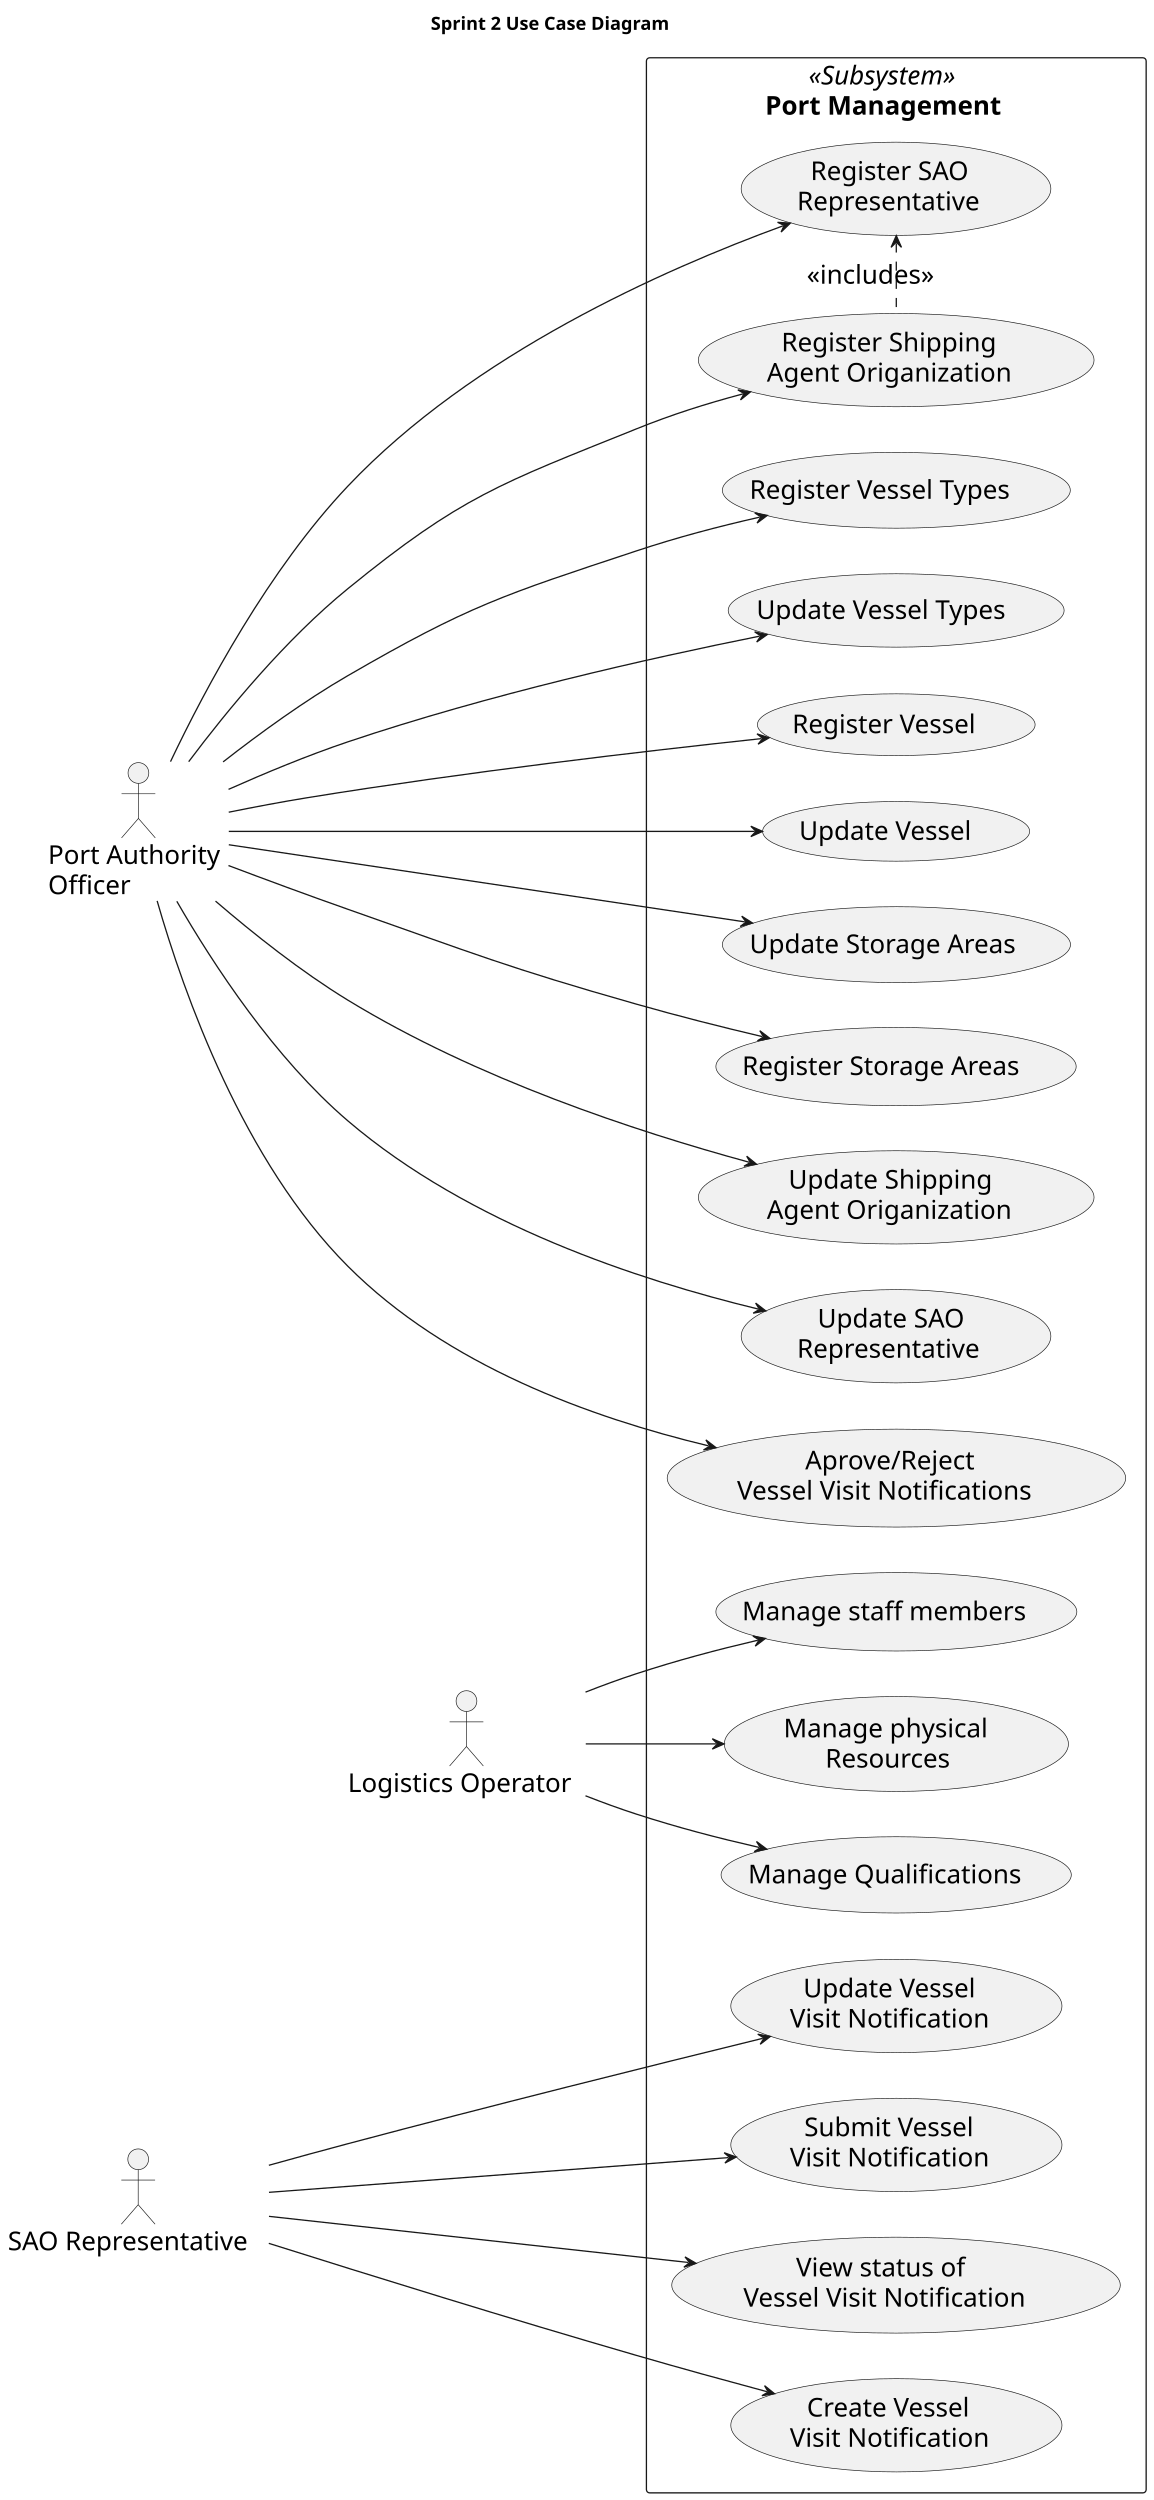
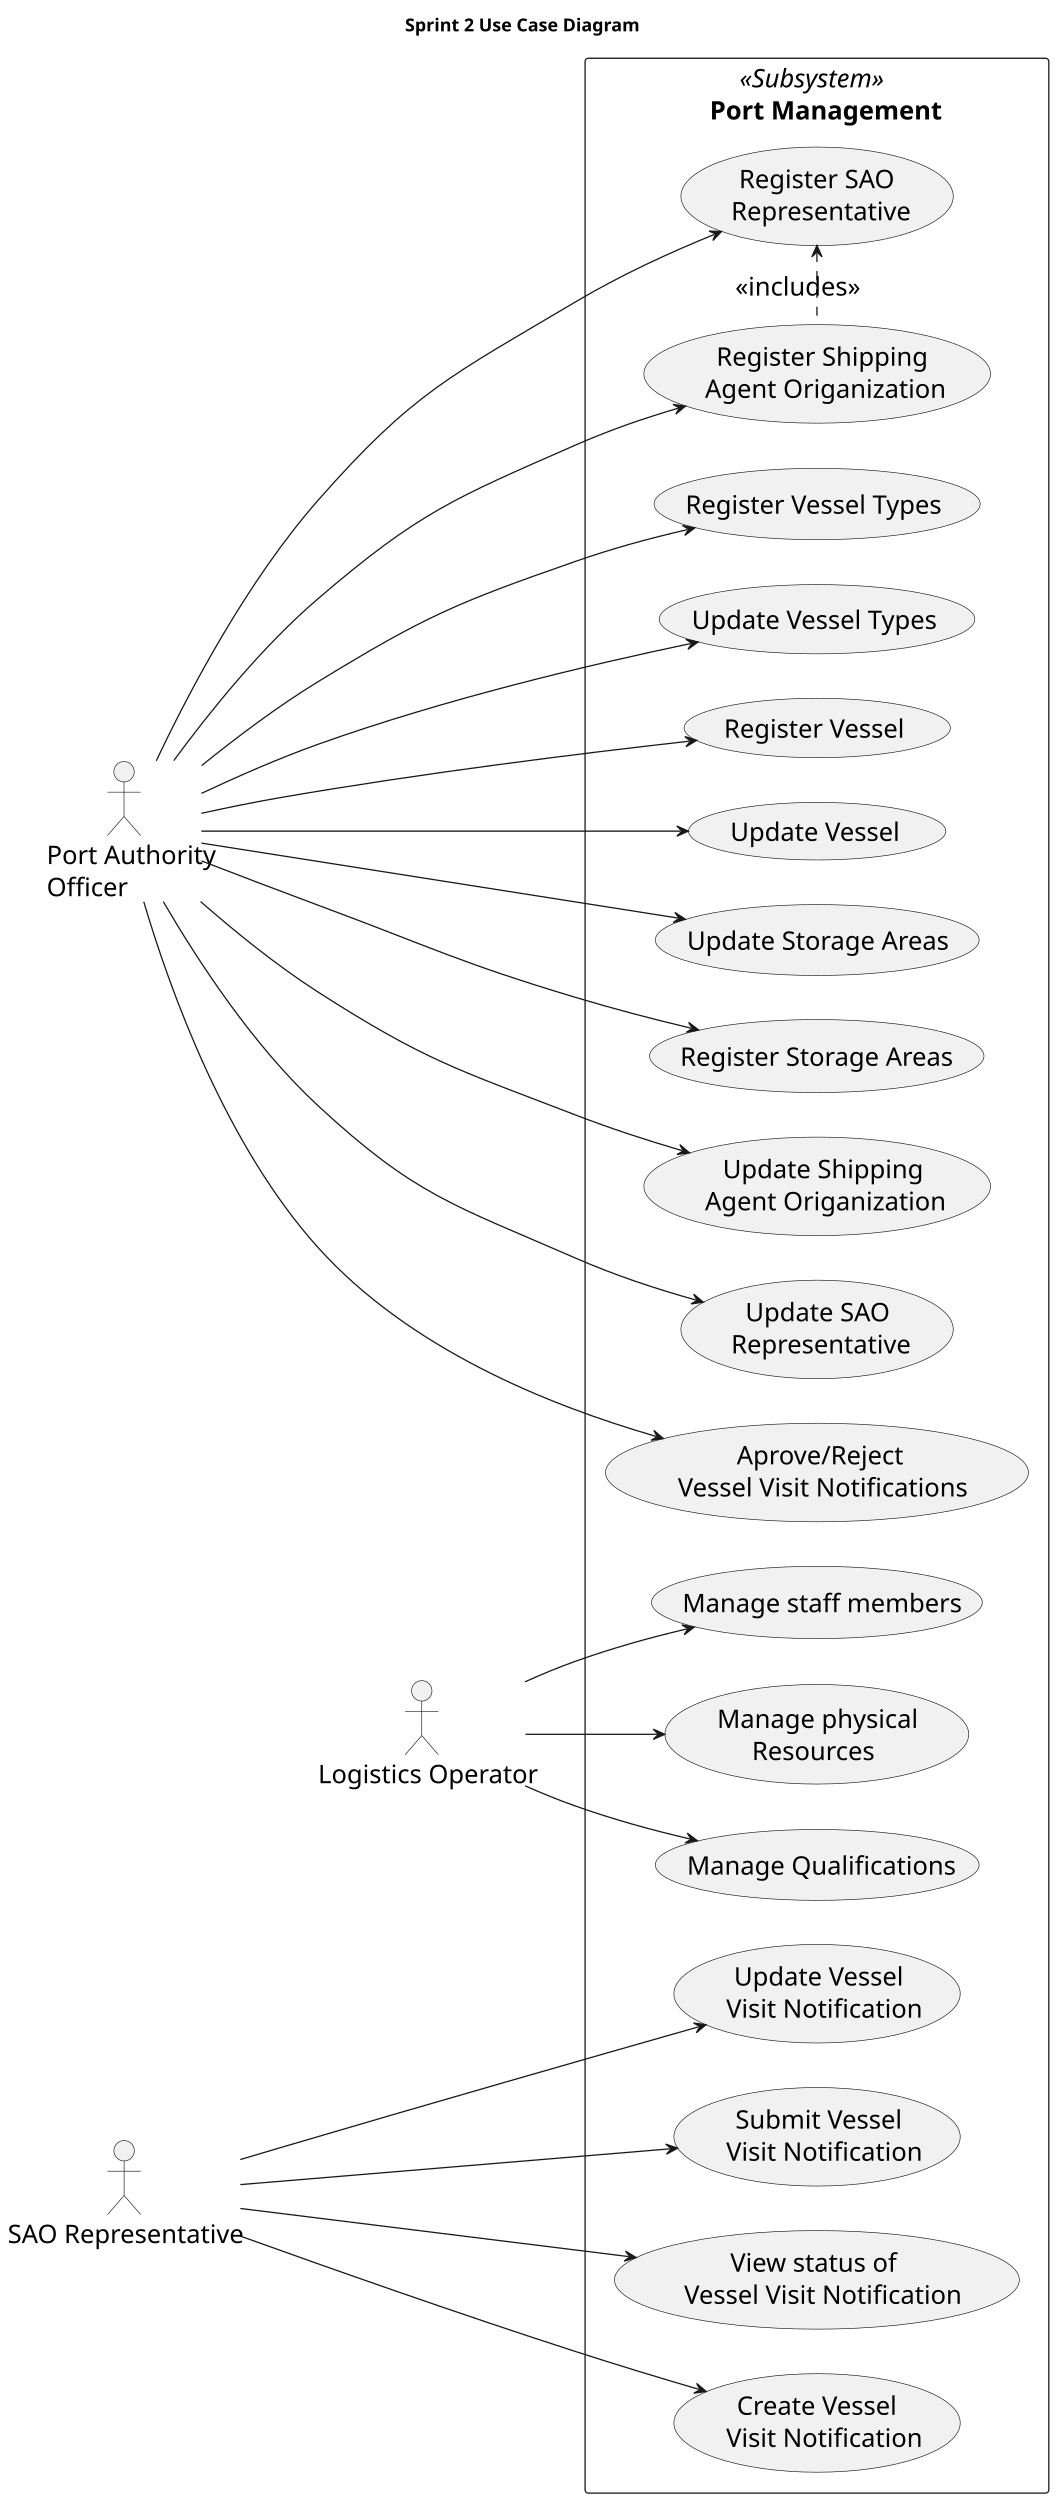
- <svg xmlns="http://www.w3.org/2000/svg" contentStyleType="text/css" data-diagram-type="DESCRIPTION" height="1926px" preserveAspectRatio="none" style="width:889px;height:1926px;background:#FFFFFF;" version="1.1" viewBox="0 0 889 1926" width="889px" zoomAndPan="magnify">
+ <svg xmlns="http://www.w3.org/2000/svg" contentStyleType="text/css" data-diagram-type="DESCRIPTION" height="1957px" preserveAspectRatio="none" style="width:827px;height:1957px;background:#FFFFFF;" version="1.1" viewBox="0 0 827 1957" width="827px" zoomAndPan="magnify">
  <defs />
  <g>
-     <text fill="#000000" font-family="sans-serif" font-size="14" font-weight="bold" lengthAdjust="spacing" textLength="211.278" x="331.861" y="22.995">Sprint 2 Use Case Diagram</text>
+     <text fill="#000000" font-family="sans-serif" font-size="14" font-weight="bold" lengthAdjust="spacing" textLength="178.958" x="317.021" y="24.533">Sprint 2 Use Case Diagram</text>
    <g class="cluster" data-entity="Port Management" data-source-line="9" data-uid="ent0005" id="cluster_Port Management">
-       <rect fill="none" height="1876" rx="2.5" ry="2.5" style="stroke:#181818;stroke-width:1;" width="385" x="498" y="44.514" />
-       <text fill="#000000" font-family="sans-serif" font-size="20" font-style="italic" lengthAdjust="spacing" textLength="135.059" x="622.971" y="65.078">«Subsystem»</text>
-       <text fill="#000000" font-family="sans-serif" font-size="20" font-weight="bold" lengthAdjust="spacing" textLength="202.002" x="589.499" y="88.359">Port Management</text>
+       <rect fill="none" height="1906" rx="2.5" ry="2.5" style="stroke:#181818;stroke-width:1;" width="363" x="458" y="45.609" />
+       <text fill="#000000" font-family="sans-serif" font-size="20" font-style="italic" lengthAdjust="spacing" textLength="121.172" x="578.914" y="68.371">«Subsystem»</text>
+       <text fill="#000000" font-family="sans-serif" font-size="20" font-weight="bold" lengthAdjust="spacing" textLength="167.803" x="555.599" y="93.527">Port Management</text>
    </g>
    <g class="entity" data-entity="UC_register_vtype" data-source-line="10" data-uid="ent0006" id="entity_UC_register_vtype">
-       <ellipse cx="690.537" cy="377.721" fill="#F1F1F1" rx="134.037" ry="29.207" style="stroke:#181818;stroke-width:0.5;" />
-       <text fill="#000000" font-family="sans-serif" font-size="20" lengthAdjust="spacing" textLength="220.117" x="577.478" y="384.253">Register Vessel Types</text>
+       <ellipse cx="639.639" cy="394.537" fill="#F1F1F1" rx="127.639" ry="27.928" style="stroke:#181818;stroke-width:0.5;" />
+       <text fill="#000000" font-family="sans-serif" font-size="20" lengthAdjust="spacing" textLength="200.078" x="536.6" y="402.168">Register Vessel Types</text>
    </g>
    <g class="entity" data-entity="UC_update_vtype" data-source-line="11" data-uid="ent0007" id="entity_UC_update_vtype">
-       <ellipse cx="690.403" cy="470.294" fill="#F1F1F1" rx="129.403" ry="28.28" style="stroke:#181818;stroke-width:0.5;" />
-       <text fill="#000000" font-family="sans-serif" font-size="20" lengthAdjust="spacing" textLength="209.307" x="582.749" y="476.826">Update Vessel Types</text>
+       <ellipse cx="639.546" cy="484.719" fill="#F1F1F1" rx="123.546" ry="27.109" style="stroke:#181818;stroke-width:0.5;" />
+       <text fill="#000000" font-family="sans-serif" font-size="20" lengthAdjust="spacing" textLength="190.098" x="541.497" y="492.349">Update Vessel Types</text>
    </g>
    <g class="entity" data-entity="UC_register_vessel" data-source-line="12" data-uid="ent0008" id="entity_UC_register_vessel">
-       <ellipse cx="690.478" cy="558.309" fill="#F1F1F1" rx="106.978" ry="23.796" style="stroke:#181818;stroke-width:0.5;" />
-       <text fill="#000000" font-family="sans-serif" font-size="20" lengthAdjust="spacing" textLength="154.287" x="610.334" y="564.841">Register Vessel</text>
+       <ellipse cx="639.748" cy="569.859" fill="#F1F1F1" rx="104.248" ry="23.25" style="stroke:#181818;stroke-width:0.5;" />
+       <text fill="#000000" font-family="sans-serif" font-size="20" lengthAdjust="spacing" textLength="140.059" x="566.718" y="577.49">Register Vessel</text>
    </g>
    <g class="entity" data-entity="UC_update_vessel" data-source-line="13" data-uid="ent0009" id="entity_UC_update_vessel">
-       <ellipse cx="690.371" cy="640.488" fill="#F1F1F1" rx="102.871" ry="22.974" style="stroke:#181818;stroke-width:0.5;" />
-       <text fill="#000000" font-family="sans-serif" font-size="20" lengthAdjust="spacing" textLength="143.477" x="615.633" y="647.02">Update Vessel</text>
+       <ellipse cx="639.709" cy="650.651" fill="#F1F1F1" rx="100.709" ry="22.542" style="stroke:#181818;stroke-width:0.5;" />
+       <text fill="#000000" font-family="sans-serif" font-size="20" lengthAdjust="spacing" textLength="130.078" x="571.67" y="658.282">Update Vessel</text>
    </g>
    <g class="entity" data-entity="UC_update_sa" data-source-line="14" data-uid="ent0010" id="entity_UC_update_sa">
-       <ellipse cx="690.609" cy="727.735" fill="#F1F1F1" rx="134.108" ry="29.222" style="stroke:#181818;stroke-width:0.5;" />
-       <text fill="#000000" font-family="sans-serif" font-size="20" lengthAdjust="spacing" textLength="220.283" x="577.467" y="734.268">Update Storage Areas</text>
+       <ellipse cx="639.74" cy="735.857" fill="#F1F1F1" rx="126.74" ry="27.748" style="stroke:#181818;stroke-width:0.5;" />
+       <text fill="#000000" font-family="sans-serif" font-size="20" lengthAdjust="spacing" textLength="197.9" x="537.79" y="743.488">Update Storage Areas</text>
    </g>
    <g class="entity" data-entity="UC_register_sa" data-source-line="15" data-uid="ent0011" id="entity_UC_register_sa">
-       <ellipse cx="690.301" cy="821.674" fill="#F1F1F1" rx="138.8" ry="30.16" style="stroke:#181818;stroke-width:0.5;" />
-       <text fill="#000000" font-family="sans-serif" font-size="20" lengthAdjust="spacing" textLength="231.094" x="571.754" y="828.206">Register Storage Areas</text>
+       <ellipse cx="639.383" cy="826.686" fill="#F1F1F1" rx="130.883" ry="28.577" style="stroke:#181818;stroke-width:0.5;" />
+       <text fill="#000000" font-family="sans-serif" font-size="20" lengthAdjust="spacing" textLength="207.881" x="532.442" y="834.317">Register Storage Areas</text>
    </g>
    <g class="entity" data-entity="UC_register_SAO" data-source-line="16" data-uid="ent0012" id="entity_UC_register_SAO">
-       <ellipse cx="690.43" cy="277.438" fill="#F1F1F1" rx="152.43" ry="35.925" style="stroke:#181818;stroke-width:0.5;" />
-       <text fill="#000000" font-family="sans-serif" font-size="20" lengthAdjust="spacing" textLength="176.846" x="602.007" y="270.721">Register Shipping</text>
-       <text fill="#000000" font-family="sans-serif" font-size="20" lengthAdjust="spacing" textLength="199.326" x="590.767" y="294.003">Agent Origanization</text>
+       <ellipse cx="639.698" cy="292.686" fill="#F1F1F1" rx="135.698" ry="38.576" style="stroke:#181818;stroke-width:0.5;" />
+       <text fill="#000000" font-family="sans-serif" font-size="20" lengthAdjust="spacing" textLength="157.871" x="560.763" y="286.291">Register Shipping</text>
+       <text fill="#000000" font-family="sans-serif" font-size="20" lengthAdjust="spacing" textLength="175.664" x="551.866" y="311.447">Agent Origanization</text>
    </g>
    <g class="entity" data-entity="UC_update_SAO" data-source-line="17" data-uid="ent0013" id="entity_UC_update_SAO">
-       <ellipse cx="690.43" cy="922.438" fill="#F1F1F1" rx="152.43" ry="35.925" style="stroke:#181818;stroke-width:0.5;" />
-       <text fill="#000000" font-family="sans-serif" font-size="20" lengthAdjust="spacing" textLength="166.035" x="607.413" y="915.721">Update Shipping</text>
-       <text fill="#000000" font-family="sans-serif" font-size="20" lengthAdjust="spacing" textLength="199.326" x="590.767" y="939.003">Agent Origanization</text>
+       <ellipse cx="639.698" cy="928.686" fill="#F1F1F1" rx="135.698" ry="38.576" style="stroke:#181818;stroke-width:0.5;" />
+       <text fill="#000000" font-family="sans-serif" font-size="20" lengthAdjust="spacing" textLength="147.891" x="565.753" y="922.291">Update Shipping</text>
+       <text fill="#000000" font-family="sans-serif" font-size="20" lengthAdjust="spacing" textLength="175.664" x="551.866" y="947.447">Agent Origanization</text>
    </g>
    <g class="entity" data-entity="UC_register_sao_rep" data-source-line="18" data-uid="ent0014" id="entity_UC_register_sao_rep">
-       <ellipse cx="690.291" cy="145.438" fill="#F1F1F1" rx="119.291" ry="35.925" style="stroke:#181818;stroke-width:0.5;" />
-       <text fill="#000000" font-family="sans-serif" font-size="20" lengthAdjust="spacing" textLength="131.719" x="624.432" y="138.721">Register SAO</text>
-       <text fill="#000000" font-family="sans-serif" font-size="20" lengthAdjust="spacing" textLength="152.461" x="614.061" y="162.003">Representative</text>
+       <ellipse cx="639.606" cy="153.686" fill="#F1F1F1" rx="106.606" ry="38.576" style="stroke:#181818;stroke-width:0.5;" />
+       <text fill="#000000" font-family="sans-serif" font-size="20" lengthAdjust="spacing" textLength="122.266" x="578.473" y="147.291">Register SAO</text>
+       <text fill="#000000" font-family="sans-serif" font-size="20" lengthAdjust="spacing" textLength="134.522" x="572.346" y="172.447">Representative</text>
    </g>
    <g class="entity" data-entity="UC_update_sao_rep" data-source-line="19" data-uid="ent0015" id="entity_UC_update_sao_rep">
-       <ellipse cx="690.291" cy="1029.438" fill="#F1F1F1" rx="119.291" ry="35.925" style="stroke:#181818;stroke-width:0.5;" />
-       <text fill="#000000" font-family="sans-serif" font-size="20" lengthAdjust="spacing" textLength="120.908" x="629.837" y="1022.721">Update SAO</text>
-       <text fill="#000000" font-family="sans-serif" font-size="20" lengthAdjust="spacing" textLength="152.461" x="614.061" y="1046.003">Representative</text>
+       <ellipse cx="639.606" cy="1040.686" fill="#F1F1F1" rx="106.606" ry="38.576" style="stroke:#181818;stroke-width:0.5;" />
+       <text fill="#000000" font-family="sans-serif" font-size="20" lengthAdjust="spacing" textLength="112.285" x="583.464" y="1034.291">Update SAO</text>
+       <text fill="#000000" font-family="sans-serif" font-size="20" lengthAdjust="spacing" textLength="134.522" x="572.346" y="1059.447">Representative</text>
    </g>
    <g class="entity" data-entity="UC_review_vvn" data-source-line="20" data-uid="ent0016" id="entity_UC_review_vvn">
-       <ellipse cx="690.621" cy="1138.738" fill="#F1F1F1" rx="176.621" ry="37.724" style="stroke:#181818;stroke-width:0.5;" />
-       <text fill="#000000" font-family="sans-serif" font-size="20" lengthAdjust="spacing" textLength="140.615" x="620.314" y="1132.021">Aprove/Reject</text>
-       <text fill="#000000" font-family="sans-serif" font-size="20" lengthAdjust="spacing" textLength="245.635" x="567.804" y="1155.302">Vessel Visit Notifications</text>
+       <ellipse cx="639.537" cy="1152.686" fill="#F1F1F1" rx="165.536" ry="38.576" style="stroke:#181818;stroke-width:0.5;" />
+       <text fill="#000000" font-family="sans-serif" font-size="20" lengthAdjust="spacing" textLength="125.615" x="576.729" y="1146.291">Aprove/Reject</text>
+       <text fill="#000000" font-family="sans-serif" font-size="20" lengthAdjust="spacing" textLength="217.861" x="530.606" y="1171.447">Vessel Visit Notifications</text>
    </g>
    <g class="entity" data-entity="UC_register_vvn" data-source-line="21" data-uid="ent0017" id="entity_UC_register_vvn">
-       <ellipse cx="690.571" cy="1868.438" fill="#F1F1F1" rx="127.571" ry="35.925" style="stroke:#181818;stroke-width:0.5;" />
-       <text fill="#000000" font-family="sans-serif" font-size="20" lengthAdjust="spacing" textLength="137.94" x="621.601" y="1861.722">Create Vessel</text>
-       <text fill="#000000" font-family="sans-serif" font-size="20" lengthAdjust="spacing" textLength="164.17" x="608.486" y="1885.003">Visit Notification</text>
+       <ellipse cx="639.589" cy="1896.686" fill="#F1F1F1" rx="112.089" ry="38.576" style="stroke:#181818;stroke-width:0.5;" />
+       <text fill="#000000" font-family="sans-serif" font-size="20" lengthAdjust="spacing" textLength="125.615" x="576.782" y="1890.291">Create Vessel</text>
+       <text fill="#000000" font-family="sans-serif" font-size="20" lengthAdjust="spacing" textLength="142.275" x="568.452" y="1915.447">Visit Notification</text>
    </g>
    <g class="entity" data-entity="UC_update_vvn" data-source-line="22" data-uid="ent0018" id="entity_UC_update_vvn">
-       <ellipse cx="690.571" cy="1545.438" fill="#F1F1F1" rx="127.571" ry="35.925" style="stroke:#181818;stroke-width:0.5;" />
-       <text fill="#000000" font-family="sans-serif" font-size="20" lengthAdjust="spacing" textLength="143.477" x="618.833" y="1538.722">Update Vessel</text>
-       <text fill="#000000" font-family="sans-serif" font-size="20" lengthAdjust="spacing" textLength="164.17" x="608.486" y="1562.003">Visit Notification</text>
+       <ellipse cx="639.589" cy="1560.686" fill="#F1F1F1" rx="112.089" ry="38.576" style="stroke:#181818;stroke-width:0.5;" />
+       <text fill="#000000" font-family="sans-serif" font-size="20" lengthAdjust="spacing" textLength="130.078" x="574.55" y="1554.291">Update Vessel</text>
+       <text fill="#000000" font-family="sans-serif" font-size="20" lengthAdjust="spacing" textLength="142.275" x="568.452" y="1579.447">Visit Notification</text>
    </g>
    <g class="entity" data-entity="UC_submit_vvn" data-source-line="23" data-uid="ent0019" id="entity_UC_submit_vvn">
-       <ellipse cx="690.571" cy="1652.438" fill="#F1F1F1" rx="127.571" ry="35.925" style="stroke:#181818;stroke-width:0.5;" />
-       <text fill="#000000" font-family="sans-serif" font-size="20" lengthAdjust="spacing" textLength="141.992" x="619.575" y="1645.722">Submit Vessel</text>
-       <text fill="#000000" font-family="sans-serif" font-size="20" lengthAdjust="spacing" textLength="164.17" x="608.486" y="1669.003">Visit Notification</text>
+       <ellipse cx="639.589" cy="1672.686" fill="#F1F1F1" rx="112.089" ry="38.576" style="stroke:#181818;stroke-width:0.5;" />
+       <text fill="#000000" font-family="sans-serif" font-size="20" lengthAdjust="spacing" textLength="127.832" x="575.673" y="1666.291">Submit Vessel</text>
+       <text fill="#000000" font-family="sans-serif" font-size="20" lengthAdjust="spacing" textLength="142.275" x="568.452" y="1691.447">Visit Notification</text>
    </g>
    <g class="entity" data-entity="UC_view_vvn_status" data-source-line="24" data-uid="ent0020" id="entity_UC_view_vvn_status">
-       <ellipse cx="690.292" cy="1760.472" fill="#F1F1F1" rx="172.792" ry="36.958" style="stroke:#181818;stroke-width:0.5;" />
-       <text fill="#000000" font-family="sans-serif" font-size="20" lengthAdjust="spacing" textLength="147.705" x="613.26" y="1753.755">View  status of</text>
-       <text fill="#000000" font-family="sans-serif" font-size="20" lengthAdjust="spacing" textLength="235.215" x="572.684" y="1777.036">Vessel Visit Notification</text>
+       <ellipse cx="639.465" cy="1784.686" fill="#F1F1F1" rx="158.465" ry="38.576" style="stroke:#181818;stroke-width:0.5;" />
+       <text fill="#000000" font-family="sans-serif" font-size="20" lengthAdjust="spacing" textLength="130.059" x="571.658" y="1778.291">View  status of</text>
+       <text fill="#000000" font-family="sans-serif" font-size="20" lengthAdjust="spacing" textLength="207.861" x="535.535" y="1803.447">Vessel Visit Notification</text>
    </g>
    <g class="entity" data-entity="UC_manage_staff" data-source-line="25" data-uid="ent0021" id="entity_UC_manage_staff">
-       <ellipse cx="690.552" cy="1241.724" fill="#F1F1F1" rx="139.052" ry="30.21" style="stroke:#181818;stroke-width:0.5;" />
-       <text fill="#000000" font-family="sans-serif" font-size="20" lengthAdjust="spacing" textLength="231.67" x="571.717" y="1248.256">Manage staff members</text>
+       <ellipse cx="639.486" cy="1254.407" fill="#F1F1F1" rx="129.486" ry="28.297" style="stroke:#181818;stroke-width:0.5;" />
+       <text fill="#000000" font-family="sans-serif" font-size="20" lengthAdjust="spacing" textLength="204.531" x="534.22" y="1262.037">Manage staff members</text>
    </g>
    <g class="entity" data-entity="UC_manage_phy_res" data-source-line="26" data-uid="ent0022" id="entity_UC_manage_phy_res">
-       <ellipse cx="690.567" cy="1343.569" fill="#F1F1F1" rx="132.567" ry="36.555" style="stroke:#181818;stroke-width:0.5;" />
-       <text fill="#000000" font-family="sans-serif" font-size="20" lengthAdjust="spacing" textLength="167.793" x="603.67" y="1338.46">Manage physical</text>
-       <text fill="#000000" font-family="sans-serif" font-size="20" lengthAdjust="spacing" textLength="103.477" x="635.828" y="1361.742">Resources</text>
+       <ellipse cx="639.416" cy="1357.59" fill="#F1F1F1" rx="118.916" ry="38.98" style="stroke:#181818;stroke-width:0.5;" />
+       <text fill="#000000" font-family="sans-serif" font-size="20" lengthAdjust="spacing" textLength="150.088" x="561.372" y="1352.643">Manage physical</text>
+       <text fill="#000000" font-family="sans-serif" font-size="20" lengthAdjust="spacing" textLength="95.596" x="588.618" y="1377.799">Resources</text>
    </g>
    <g class="entity" data-entity="UC_manage_qualif" data-source-line="27" data-uid="ent0023" id="entity_UC_manage_qualif">
-       <ellipse cx="690.423" cy="1444.398" fill="#F1F1F1" rx="134.923" ry="29.384" style="stroke:#181818;stroke-width:0.5;" />
-       <text fill="#000000" font-family="sans-serif" font-size="20" lengthAdjust="spacing" textLength="222.168" x="576.339" y="1450.93">Manage Qualifications</text>
+       <ellipse cx="639.736" cy="1459.857" fill="#F1F1F1" rx="126.736" ry="27.747" style="stroke:#181818;stroke-width:0.5;" />
+       <text fill="#000000" font-family="sans-serif" font-size="20" lengthAdjust="spacing" textLength="197.891" x="537.791" y="1467.487">Manage Qualifications</text>
    </g>
    <g class="entity" data-entity="PortAuthorityOfficer" data-source-line="5" data-uid="ent0002" id="entity_PortAuthorityOfficer">
-       <ellipse cx="106.644" cy="595.514" fill="#F1F1F1" rx="8" ry="8" style="stroke:#181818;stroke-width:0.5;" />
-       <path d="M106.644,603.514 L106.644,630.514 M93.644,611.514 L119.644,611.514 M106.644,630.514 L93.644,645.514 M106.644,630.514 L119.644,645.514" fill="none" style="stroke:#181818;stroke-width:0.5;" />
-       <text fill="#000000" font-family="sans-serif" font-size="20" lengthAdjust="spacing" textLength="139.287" x="37" y="665.578">Port Authority</text>
-       <text fill="#000000" font-family="sans-serif" font-size="20" lengthAdjust="spacing" textLength="66.904" x="37" y="688.859">Officer</text>
+       <ellipse cx="97.081" cy="604.109" fill="#F1F1F1" rx="8" ry="8" style="stroke:#181818;stroke-width:0.5;" />
+       <path d="M97.081,612.109 L97.081,639.109 M84.081,620.109 L110.081,620.109 M97.081,639.109 L84.081,654.109 M97.081,639.109 L110.081,654.109" fill="none" style="stroke:#181818;stroke-width:0.5;" />
+       <text fill="#000000" font-family="sans-serif" font-size="20" lengthAdjust="spacing" textLength="121.162" x="36.5" y="676.371">Port Authority</text>
+       <text fill="#000000" font-family="sans-serif" font-size="20" lengthAdjust="spacing" textLength="58.897" x="36.5" y="701.527">Officer</text>
    </g>
    <g class="entity" data-entity="LogisticsOperator" data-source-line="6" data-uid="ent0003" id="entity_LogisticsOperator">
-       <ellipse cx="359.372" cy="1310.514" fill="#F1F1F1" rx="8" ry="8" style="stroke:#181818;stroke-width:0.5;" />
-       <path d="M359.372,1318.514 L359.372,1345.514 M346.372,1326.514 L372.372,1326.514 M359.372,1345.514 L346.372,1360.514 M359.372,1345.514 L372.372,1360.514" fill="none" style="stroke:#181818;stroke-width:0.5;" />
-       <text fill="#000000" font-family="sans-serif" font-size="20" lengthAdjust="spacing" textLength="182.744" x="268" y="1380.578">Logistics Operator</text>
+       <ellipse cx="330.147" cy="1323.609" fill="#F1F1F1" rx="8" ry="8" style="stroke:#181818;stroke-width:0.5;" />
+       <path d="M330.147,1331.609 L330.147,1358.609 M317.147,1339.609 L343.147,1339.609 M330.147,1358.609 L317.147,1373.609 M330.147,1358.609 L343.147,1373.609" fill="none" style="stroke:#181818;stroke-width:0.5;" />
+       <text fill="#000000" font-family="sans-serif" font-size="20" lengthAdjust="spacing" textLength="162.295" x="249" y="1395.871">Logistics Operator</text>
    </g>
    <g class="entity" data-entity="SAORepresentative" data-source-line="7" data-uid="ent0004" id="entity_SAORepresentative">
-       <ellipse cx="106.469" cy="1663.514" fill="#F1F1F1" rx="8" ry="8" style="stroke:#181818;stroke-width:0.5;" />
-       <path d="M106.469,1671.514 L106.469,1698.514 M93.469,1679.514 L119.469,1679.514 M106.469,1698.514 L93.469,1713.514 M106.469,1698.514 L119.469,1713.514" fill="none" style="stroke:#181818;stroke-width:0.5;" />
-       <text fill="#000000" font-family="sans-serif" font-size="20" lengthAdjust="spacing" textLength="200.938" x="6" y="1733.578">SAO Representative</text>
+       <ellipse cx="97.157" cy="1683.609" fill="#F1F1F1" rx="8" ry="8" style="stroke:#181818;stroke-width:0.5;" />
+       <path d="M97.157,1691.609 L97.157,1718.609 M84.157,1699.609 L110.157,1699.609 M97.157,1718.609 L84.157,1733.609 M97.157,1718.609 L110.157,1733.609" fill="none" style="stroke:#181818;stroke-width:0.5;" />
+       <text fill="#000000" font-family="sans-serif" font-size="20" lengthAdjust="spacing" textLength="182.315" x="6" y="1755.871">SAO Representative</text>
    </g>
    <g class="link" data-entity-1="UC_register_sao_rep" data-entity-2="UC_register_SAO" data-source-line="30" data-uid="lnk25" id="link_UC_register_sao_rep_UC_register_SAO">
-       <path d="M690.5,187.544 C690.5,206.164 690.5,222.824 690.5,241.444" fill="none" id="UC_register_sao_rep-backto-UC_register_SAO" style="stroke:#181818;stroke-width:1;stroke-dasharray:7.0,7.0;" />
-       <polygon fill="#181818" points="690.5,181.544,686.5,190.544,690.5,186.544,694.5,190.544,690.5,181.544" style="stroke:#181818;stroke-width:1;" />
-       <text fill="#000000" font-family="sans-serif" font-size="20" lengthAdjust="spacing" textLength="107.353" x="621.5" y="218.578">«includes»</text>
+       <path d="M639.5,198.119 C639.5,217.369 639.5,234.609 639.5,253.889" fill="none" id="UC_register_sao_rep-backto-UC_register_SAO" style="stroke:#181818;stroke-width:1;stroke-dasharray:7.0,7.0;" />
+       <polygon fill="#181818" points="639.5,192.119,635.5,201.119,639.5,197.119,643.5,201.119,639.5,192.119" style="stroke:#181818;stroke-width:1;" />
+       <text fill="#000000" font-family="sans-serif" font-size="20" lengthAdjust="spacing" textLength="95.625" x="575.5" y="231.371">«includes»</text>
    </g>
    <g class="link" data-entity-1="PortAuthorityOfficer" data-entity-2="UC_register_vtype" data-source-line="32" data-uid="lnk26" id="link_PortAuthorityOfficer_UC_register_vtype">
-       <path d="M171.87,586.964 C200.28,564.774 234.73,539.784 268,520.514 C361.02,466.624 387.95,458.304 490,424.514 C522.43,413.774 552.74,405.818 585.28,398.398" fill="none" id="PortAuthorityOfficer-to-UC_register_vtype" style="stroke:#181818;stroke-width:1;" />
-       <polygon fill="#181818" points="591.13,397.064,581.466,395.165,586.255,398.175,583.245,402.964,591.13,397.064" style="stroke:#181818;stroke-width:1;" />
+       <path d="M157.86,599.279 C184.73,577.559 217.44,552.879 249,533.609 C333.16,482.199 356.89,472.119 450,439.609 C480.02,429.129 507.715,421.613 538.085,414.582" fill="none" id="PortAuthorityOfficer-to-UC_register_vtype" style="stroke:#181818;stroke-width:1;" />
+       <polygon fill="#181818" points="543.93,413.229,534.26,411.362,539.059,414.357,536.064,419.156,543.93,413.229" style="stroke:#181818;stroke-width:1;" />
    </g>
    <g class="link" data-entity-1="PortAuthorityOfficer" data-entity-2="UC_update_vtype" data-source-line="33" data-uid="lnk27" id="link_PortAuthorityOfficer_UC_update_vtype">
-       <path d="M176.06,608.114 C204.15,595.614 237.24,581.864 268,571.514 C376.41,535.054 498.798,507.467 585.118,490.107" fill="none" id="PortAuthorityOfficer-to-UC_update_vtype" style="stroke:#181818;stroke-width:1;" />
-       <polygon fill="#181818" points="591,488.924,581.388,486.777,586.098,489.909,582.965,494.62,591,488.924" style="stroke:#181818;stroke-width:1;" />
+       <path d="M157.71,621.049 C185.1,608.189 218.27,593.579 249,582.609 C348.49,547.099 460.768,520.533 540.648,503.753" fill="none" id="PortAuthorityOfficer-to-UC_update_vtype" style="stroke:#181818;stroke-width:1;" />
+       <polygon fill="#181818" points="546.52,502.519,536.89,500.455,541.627,503.547,538.534,508.284,546.52,502.519" style="stroke:#181818;stroke-width:1;" />
    </g>
    <g class="link" data-entity-1="PortAuthorityOfficer" data-entity-2="UC_register_vessel" data-source-line="34" data-uid="lnk28" id="link_PortAuthorityOfficer_UC_register_vessel">
-       <path d="M176.21,625.724 C195.8,621.774 217.19,617.724 237,614.514 C359.09,594.734 494.754,578.874 586.584,569.024" fill="none" id="PortAuthorityOfficer-to-UC_register_vessel" style="stroke:#181818;stroke-width:1;" />
-       <polygon fill="#181818" points="592.55,568.384,583.175,565.366,587.578,568.917,584.028,573.321,592.55,568.384" style="stroke:#181818;stroke-width:1;" />
+       <path d="M157.63,636.669 C176.83,632.449 198.26,628.029 218,624.609 C330.08,605.169 454.068,589.831 539.508,580.201" fill="none" id="PortAuthorityOfficer-to-UC_register_vessel" style="stroke:#181818;stroke-width:1;" />
+       <polygon fill="#181818" points="545.47,579.529,536.079,576.563,540.501,580.089,536.975,584.512,545.47,579.529" style="stroke:#181818;stroke-width:1;" />
    </g>
    <g class="link" data-entity-1="PortAuthorityOfficer" data-entity-2="UC_update_vessel" data-source-line="35" data-uid="lnk29" id="link_PortAuthorityOfficer_UC_update_vessel">
-       <path d="M176.26,640.514 C278,640.514 463.32,640.514 581.45,640.514" fill="none" id="PortAuthorityOfficer-to-UC_update_vessel" style="stroke:#181818;stroke-width:1;" />
-       <polygon fill="#181818" points="587.45,640.514,578.45,636.514,582.45,640.514,578.45,644.514,587.45,640.514" style="stroke:#181818;stroke-width:1;" />
+       <path d="M157.65,650.609 C249.62,650.609 421.09,650.609 532.81,650.609" fill="none" id="PortAuthorityOfficer-to-UC_update_vessel" style="stroke:#181818;stroke-width:1;" />
+       <polygon fill="#181818" points="538.81,650.609,529.81,646.609,533.81,650.609,529.81,654.609,538.81,650.609" style="stroke:#181818;stroke-width:1;" />
    </g>
    <g class="link" data-entity-1="PortAuthorityOfficer" data-entity-2="UC_update_sa" data-source-line="36" data-uid="lnk30" id="link_PortAuthorityOfficer_UC_update_sa">
-       <path d="M176.26,650.794 C275.82,665.674 455.226,692.497 573.816,710.217" fill="none" id="PortAuthorityOfficer-to-UC_update_sa" style="stroke:#181818;stroke-width:1;" />
-       <polygon fill="#181818" points="579.75,711.104,571.44,705.818,574.805,710.365,570.258,713.73,579.75,711.104" style="stroke:#181818;stroke-width:1;" />
+       <path d="M157.65,659.989 C249,674.359 418.783,701.057 530.623,718.647" fill="none" id="PortAuthorityOfficer-to-UC_update_sa" style="stroke:#181818;stroke-width:1;" />
+       <polygon fill="#181818" points="536.55,719.579,528.281,714.23,531.611,718.803,527.038,722.133,536.55,719.579" style="stroke:#181818;stroke-width:1;" />
    </g>
    <g class="link" data-entity-1="PortAuthorityOfficer" data-entity-2="UC_register_sa" data-source-line="37" data-uid="lnk31" id="link_PortAuthorityOfficer_UC_register_sa">
-       <path d="M176.01,666.814 C204.39,677.524 237.69,689.864 268,700.514 C366,734.924 390.09,745.124 490,773.514 C523.41,783.014 554.471,790.852 587.351,798.632" fill="none" id="PortAuthorityOfficer-to-UC_register_sa" style="stroke:#181818;stroke-width:1;" />
-       <polygon fill="#181818" points="593.19,800.014,585.353,794.049,588.324,798.862,583.511,801.834,593.19,800.014" style="stroke:#181818;stroke-width:1;" />
+       <path d="M157.77,673.929 C185.47,684.639 218.85,697.419 249,708.609 C337.96,741.619 359.12,753.319 450,780.609 C481.3,790.009 510.104,797.495 541.064,804.895" fill="none" id="PortAuthorityOfficer-to-UC_register_sa" style="stroke:#181818;stroke-width:1;" />
+       <polygon fill="#181818" points="546.9,806.289,539.076,800.307,542.037,805.127,537.217,808.088,546.9,806.289" style="stroke:#181818;stroke-width:1;" />
    </g>
    <g class="link" data-entity-1="PortAuthorityOfficer" data-entity-2="UC_register_sao_rep" data-source-line="38" data-uid="lnk32" id="link_PortAuthorityOfficer_UC_register_sao_rep">
-       <path d="M131.35,586.764 C158.56,529.564 207.27,438.644 268,374.514 C364.35,272.774 510.485,207.916 603.205,173.986" fill="none" id="PortAuthorityOfficer-to-UC_register_sao_rep" style="stroke:#181818;stroke-width:1;" />
-       <polygon fill="#181818" points="608.84,171.924,599.014,171.26,604.144,173.642,601.763,178.773,608.84,171.924" style="stroke:#181818;stroke-width:1;" />
+       <path d="M122.34,595.569 C148.51,540.239 193.86,454.369 249,391.609 C323.46,306.859 353,294.209 450,236.609 C486.28,215.069 523.605,198.017 559.305,183.447" fill="none" id="PortAuthorityOfficer-to-UC_register_sao_rep" style="stroke:#181818;stroke-width:1;" />
+       <polygon fill="#181818" points="564.86,181.179,555.016,180.877,560.231,183.069,558.039,188.284,564.86,181.179" style="stroke:#181818;stroke-width:1;" />
    </g>
    <g class="link" data-entity-1="PortAuthorityOfficer" data-entity-2="UC_register_SAO" data-source-line="39" data-uid="lnk33" id="link_PortAuthorityOfficer_UC_register_SAO">
-       <path d="M145.36,586.804 C175.43,546.734 220.24,492.434 268,453.514 C355.44,382.264 385.37,372.644 490,330.514 C517.92,319.274 543.203,311.24 572.363,303.46" fill="none" id="PortAuthorityOfficer-to-UC_register_SAO" style="stroke:#181818;stroke-width:1;" />
-       <polygon fill="#181818" points="578.16,301.914,568.433,300.369,573.329,303.203,570.495,308.099,578.16,301.914" style="stroke:#181818;stroke-width:1;" />
+       <path d="M136.02,595.399 C164.28,556.929 205.34,505.999 249,468.609 C328.02,400.929 354.73,390.419 450,348.609 C477.35,336.609 502.275,327.966 530.805,319.556" fill="none" id="PortAuthorityOfficer-to-UC_register_SAO" style="stroke:#181818;stroke-width:1;" />
+       <polygon fill="#181818" points="536.56,317.859,526.796,316.567,531.764,319.273,529.058,324.241,536.56,317.859" style="stroke:#181818;stroke-width:1;" />
    </g>
    <g class="link" data-entity-1="PortAuthorityOfficer" data-entity-2="UC_update_SAO" data-source-line="40" data-uid="lnk34" id="link_PortAuthorityOfficer_UC_update_SAO">
-       <path d="M166.03,694.214 C195.28,719.364 232.04,748.554 268,770.514 C367.25,831.124 488.542,871.204 577.092,895.374" fill="none" id="PortAuthorityOfficer-to-UC_update_SAO" style="stroke:#181818;stroke-width:1;" />
-       <polygon fill="#181818" points="582.88,896.954,575.251,890.725,578.057,895.637,573.144,898.443,582.88,896.954" style="stroke:#181818;stroke-width:1;" />
+       <path d="M157.03,705.759 C183.89,729.259 216.82,755.959 249,776.609 C332.32,830.069 357.6,837.069 450,872.609 C478.68,883.639 504.733,892.148 533.933,900.728" fill="none" id="PortAuthorityOfficer-to-UC_update_SAO" style="stroke:#181818;stroke-width:1;" />
+       <polygon fill="#181818" points="539.69,902.419,532.183,896.044,534.893,901.01,529.927,903.72,539.69,902.419" style="stroke:#181818;stroke-width:1;" />
    </g>
    <g class="link" data-entity-1="PortAuthorityOfficer" data-entity-2="UC_update_sao_rep" data-source-line="41" data-uid="lnk35" id="link_PortAuthorityOfficer_UC_update_sao_rep">
-       <path d="M136.21,694.354 C164.51,743.404 211.61,815.324 268,863.514 C361.42,943.344 491.999,986.149 584.109,1008.49" fill="none" id="PortAuthorityOfficer-to-UC_update_sao_rep" style="stroke:#181818;stroke-width:1;" />
-       <polygon fill="#181818" points="589.94,1009.904,582.136,1003.895,585.081,1008.725,580.251,1011.67,589.94,1009.904" style="stroke:#181818;stroke-width:1;" />
+       <path d="M127.85,705.839 C154.99,752.439 198.44,818.839 249,865.609 C325.21,936.109 354.86,943.069 450,984.609 C481.91,998.539 512.544,1008.637 544.794,1017.697" fill="none" id="PortAuthorityOfficer-to-UC_update_sao_rep" style="stroke:#181818;stroke-width:1;" />
+       <polygon fill="#181818" points="550.57,1019.319,542.987,1013.034,545.756,1017.967,540.824,1020.736,550.57,1019.319" style="stroke:#181818;stroke-width:1;" />
    </g>
    <g class="link" data-entity-1="PortAuthorityOfficer" data-entity-2="UC_review_vvn" data-source-line="42" data-uid="lnk36" id="link_PortAuthorityOfficer_UC_review_vvn">
-       <path d="M121.06,694.054 C141.78,766.224 187.61,894.934 268,975.514 C344.33,1052.024 454.726,1091.992 545.806,1113.882" fill="none" id="PortAuthorityOfficer-to-UC_review_vvn" style="stroke:#181818;stroke-width:1;" />
-       <polygon fill="#181818" points="551.64,1115.284,543.824,1109.291,546.778,1114.115,541.955,1117.07,551.64,1115.284" style="stroke:#181818;stroke-width:1;" />
+       <path d="M112.55,705.909 C133.21,775.739 176.79,896.429 249,976.609 C320.01,1055.459 427.467,1099.458 513.577,1124.428" fill="none" id="PortAuthorityOfficer-to-UC_review_vvn" style="stroke:#181818;stroke-width:1;" />
+       <polygon fill="#181818" points="519.34,1126.099,511.81,1119.751,514.538,1124.707,509.582,1127.435,519.34,1126.099" style="stroke:#181818;stroke-width:1;" />
    </g>
    <g class="link" data-entity-1="SAORepresentative" data-entity-2="UC_register_vvn" data-source-line="43" data-uid="lnk37" id="link_SAORepresentative_UC_register_vvn">
-       <path d="M207.08,1728.274 C284.11,1752.594 393.54,1786.594 490,1814.514 C524.73,1824.564 557.225,1833.518 590.895,1842.558" fill="none" id="SAORepresentative-to-UC_register_vvn" style="stroke:#181818;stroke-width:1;" />
-       <polygon fill="#181818" points="596.69,1844.114,589.035,1837.917,591.861,1842.817,586.961,1845.643,596.69,1844.114" style="stroke:#181818;stroke-width:1;" />
+       <path d="M188.03,1750.389 C258.92,1775.879 360.37,1811.659 450,1840.609 C483.46,1851.419 514.753,1860.909 547.083,1870.399" fill="none" id="SAORepresentative-to-UC_register_vvn" style="stroke:#181818;stroke-width:1;" />
+       <polygon fill="#181818" points="552.84,1872.089,545.331,1865.716,548.042,1870.681,543.078,1873.393,552.84,1872.089" style="stroke:#181818;stroke-width:1;" />
    </g>
    <g class="link" data-entity-1="SAORepresentative" data-entity-2="UC_update_vvn" data-source-line="44" data-uid="lnk38" id="link_SAORepresentative_UC_update_vvn">
-       <path d="M207.13,1668.134 C227.25,1662.524 248.28,1656.754 268,1651.514 C379.39,1621.894 502.093,1591.314 587.643,1570.314" fill="none" id="SAORepresentative-to-UC_update_vvn" style="stroke:#181818;stroke-width:1;" />
-       <polygon fill="#181818" points="593.47,1568.884,583.776,1567.145,588.614,1570.076,585.683,1574.914,593.47,1568.884" style="stroke:#181818;stroke-width:1;" />
+       <path d="M188.07,1690.489 C198.16,1687.479 208.3,1684.469 218,1681.609 C333.66,1647.469 461.809,1610.781 546.859,1586.591" fill="none" id="SAORepresentative-to-UC_update_vvn" style="stroke:#181818;stroke-width:1;" />
+       <polygon fill="#181818" points="552.63,1584.949,542.879,1583.564,547.821,1586.317,545.068,1591.259,552.63,1584.949" style="stroke:#181818;stroke-width:1;" />
    </g>
    <g class="link" data-entity-1="SAORepresentative" data-entity-2="UC_submit_vvn" data-source-line="45" data-uid="lnk39" id="link_SAORepresentative_UC_submit_vvn">
-       <path d="M207.22,1688.974 C306.86,1681.444 454.237,1670.296 561.187,1662.216" fill="none" id="SAORepresentative-to-UC_submit_vvn" style="stroke:#181818;stroke-width:1;" />
-       <polygon fill="#181818" points="567.17,1661.764,557.894,1658.453,562.184,1662.14,558.497,1666.43,567.17,1661.764" style="stroke:#181818;stroke-width:1;" />
+       <path d="M188.16,1710.099 C282.32,1702.259 424.031,1690.467 524.401,1682.107" fill="none" id="SAORepresentative-to-UC_submit_vvn" style="stroke:#181818;stroke-width:1;" />
+       <polygon fill="#181818" points="530.38,1681.609,521.079,1678.37,525.397,1682.024,521.743,1686.343,530.38,1681.609" style="stroke:#181818;stroke-width:1;" />
    </g>
    <g class="link" data-entity-1="SAORepresentative" data-entity-2="UC_view_vvn_status" data-source-line="46" data-uid="lnk40" id="link_SAORepresentative_UC_view_vvn_status">
-       <path d="M207.22,1707.484 C297.6,1717.414 426.226,1731.557 530.276,1743.007" fill="none" id="SAORepresentative-to-UC_view_vvn_status" style="stroke:#181818;stroke-width:1;" />
-       <polygon fill="#181818" points="536.24,1743.664,527.731,1738.703,531.27,1743.117,526.856,1746.655,536.24,1743.664" style="stroke:#181818;stroke-width:1;" />
+       <path d="M188.16,1728.789 C272.64,1739.259 394.236,1754.331 492.056,1766.461" fill="none" id="SAORepresentative-to-UC_view_vvn_status" style="stroke:#181818;stroke-width:1;" />
+       <polygon fill="#181818" points="498.01,1767.199,489.571,1762.122,493.048,1766.584,488.586,1770.061,498.01,1767.199" style="stroke:#181818;stroke-width:1;" />
    </g>
    <g class="link" data-entity-1="LogisticsOperator" data-entity-2="UC_manage_phy_res" data-source-line="47" data-uid="lnk41" id="link_LogisticsOperator_UC_manage_phy_res">
-       <path d="M451.27,1343.514 C484.18,1343.514 516.04,1343.514 551.76,1343.514" fill="none" id="LogisticsOperator-to-UC_manage_phy_res" style="stroke:#181818;stroke-width:1;" />
-       <polygon fill="#181818" points="557.76,1343.514,548.76,1339.514,552.76,1343.514,548.76,1347.514,557.76,1343.514" style="stroke:#181818;stroke-width:1;" />
+       <path d="M411.39,1357.609 C444.67,1357.609 477.93,1357.609 514.37,1357.609" fill="none" id="LogisticsOperator-to-UC_manage_phy_res" style="stroke:#181818;stroke-width:1;" />
+       <polygon fill="#181818" points="520.37,1357.609,511.37,1353.609,515.37,1357.609,511.37,1361.609,520.37,1357.609" style="stroke:#181818;stroke-width:1;" />
    </g>
    <g class="link" data-entity-1="LogisticsOperator" data-entity-2="UC_manage_qualif" data-source-line="48" data-uid="lnk42" id="link_LogisticsOperator_UC_manage_qualif">
-       <path d="M451.06,1383.474 C464.01,1388.544 477.25,1393.384 490,1397.514 C522.33,1407.984 552.451,1415.844 584.851,1423.264" fill="none" id="LogisticsOperator-to-UC_manage_qualif" style="stroke:#181818;stroke-width:1;" />
-       <polygon fill="#181818" points="590.7,1424.604,582.82,1418.696,585.826,1423.487,581.034,1426.494,590.7,1424.604" style="stroke:#181818;stroke-width:1;" />
+       <path d="M411.06,1397.939 C423.91,1403.639 437.19,1409.079 450,1413.609 C480.65,1424.439 509.139,1432.266 540.019,1439.526" fill="none" id="LogisticsOperator-to-UC_manage_qualif" style="stroke:#181818;stroke-width:1;" />
+       <polygon fill="#181818" points="545.86,1440.899,538.014,1434.946,540.993,1439.755,536.183,1442.733,545.86,1440.899" style="stroke:#181818;stroke-width:1;" />
    </g>
    <g class="link" data-entity-1="LogisticsOperator" data-entity-2="UC_manage_staff" data-source-line="49" data-uid="lnk43" id="link_LogisticsOperator_UC_manage_staff">
-       <path d="M451.08,1303.614 C464.02,1298.534 477.26,1293.674 490,1289.514 C522,1279.064 551.719,1271.166 583.849,1263.616" fill="none" id="LogisticsOperator-to-UC_manage_staff" style="stroke:#181818;stroke-width:1;" />
-       <polygon fill="#181818" points="589.69,1262.244,580.014,1260.409,584.823,1263.387,581.844,1268.196,589.69,1262.244" style="stroke:#181818;stroke-width:1;" />
+       <path d="M411.02,1316.519 C423.87,1310.729 437.16,1305.189 450,1300.609 C479.82,1289.959 507.322,1282.314 537.562,1275.144" fill="none" id="LogisticsOperator-to-UC_manage_staff" style="stroke:#181818;stroke-width:1;" />
+       <polygon fill="#181818" points="543.4,1273.759,533.72,1271.944,538.535,1274.913,535.566,1279.728,543.4,1273.759" style="stroke:#181818;stroke-width:1;" />
    </g>
  </g>
</svg>
